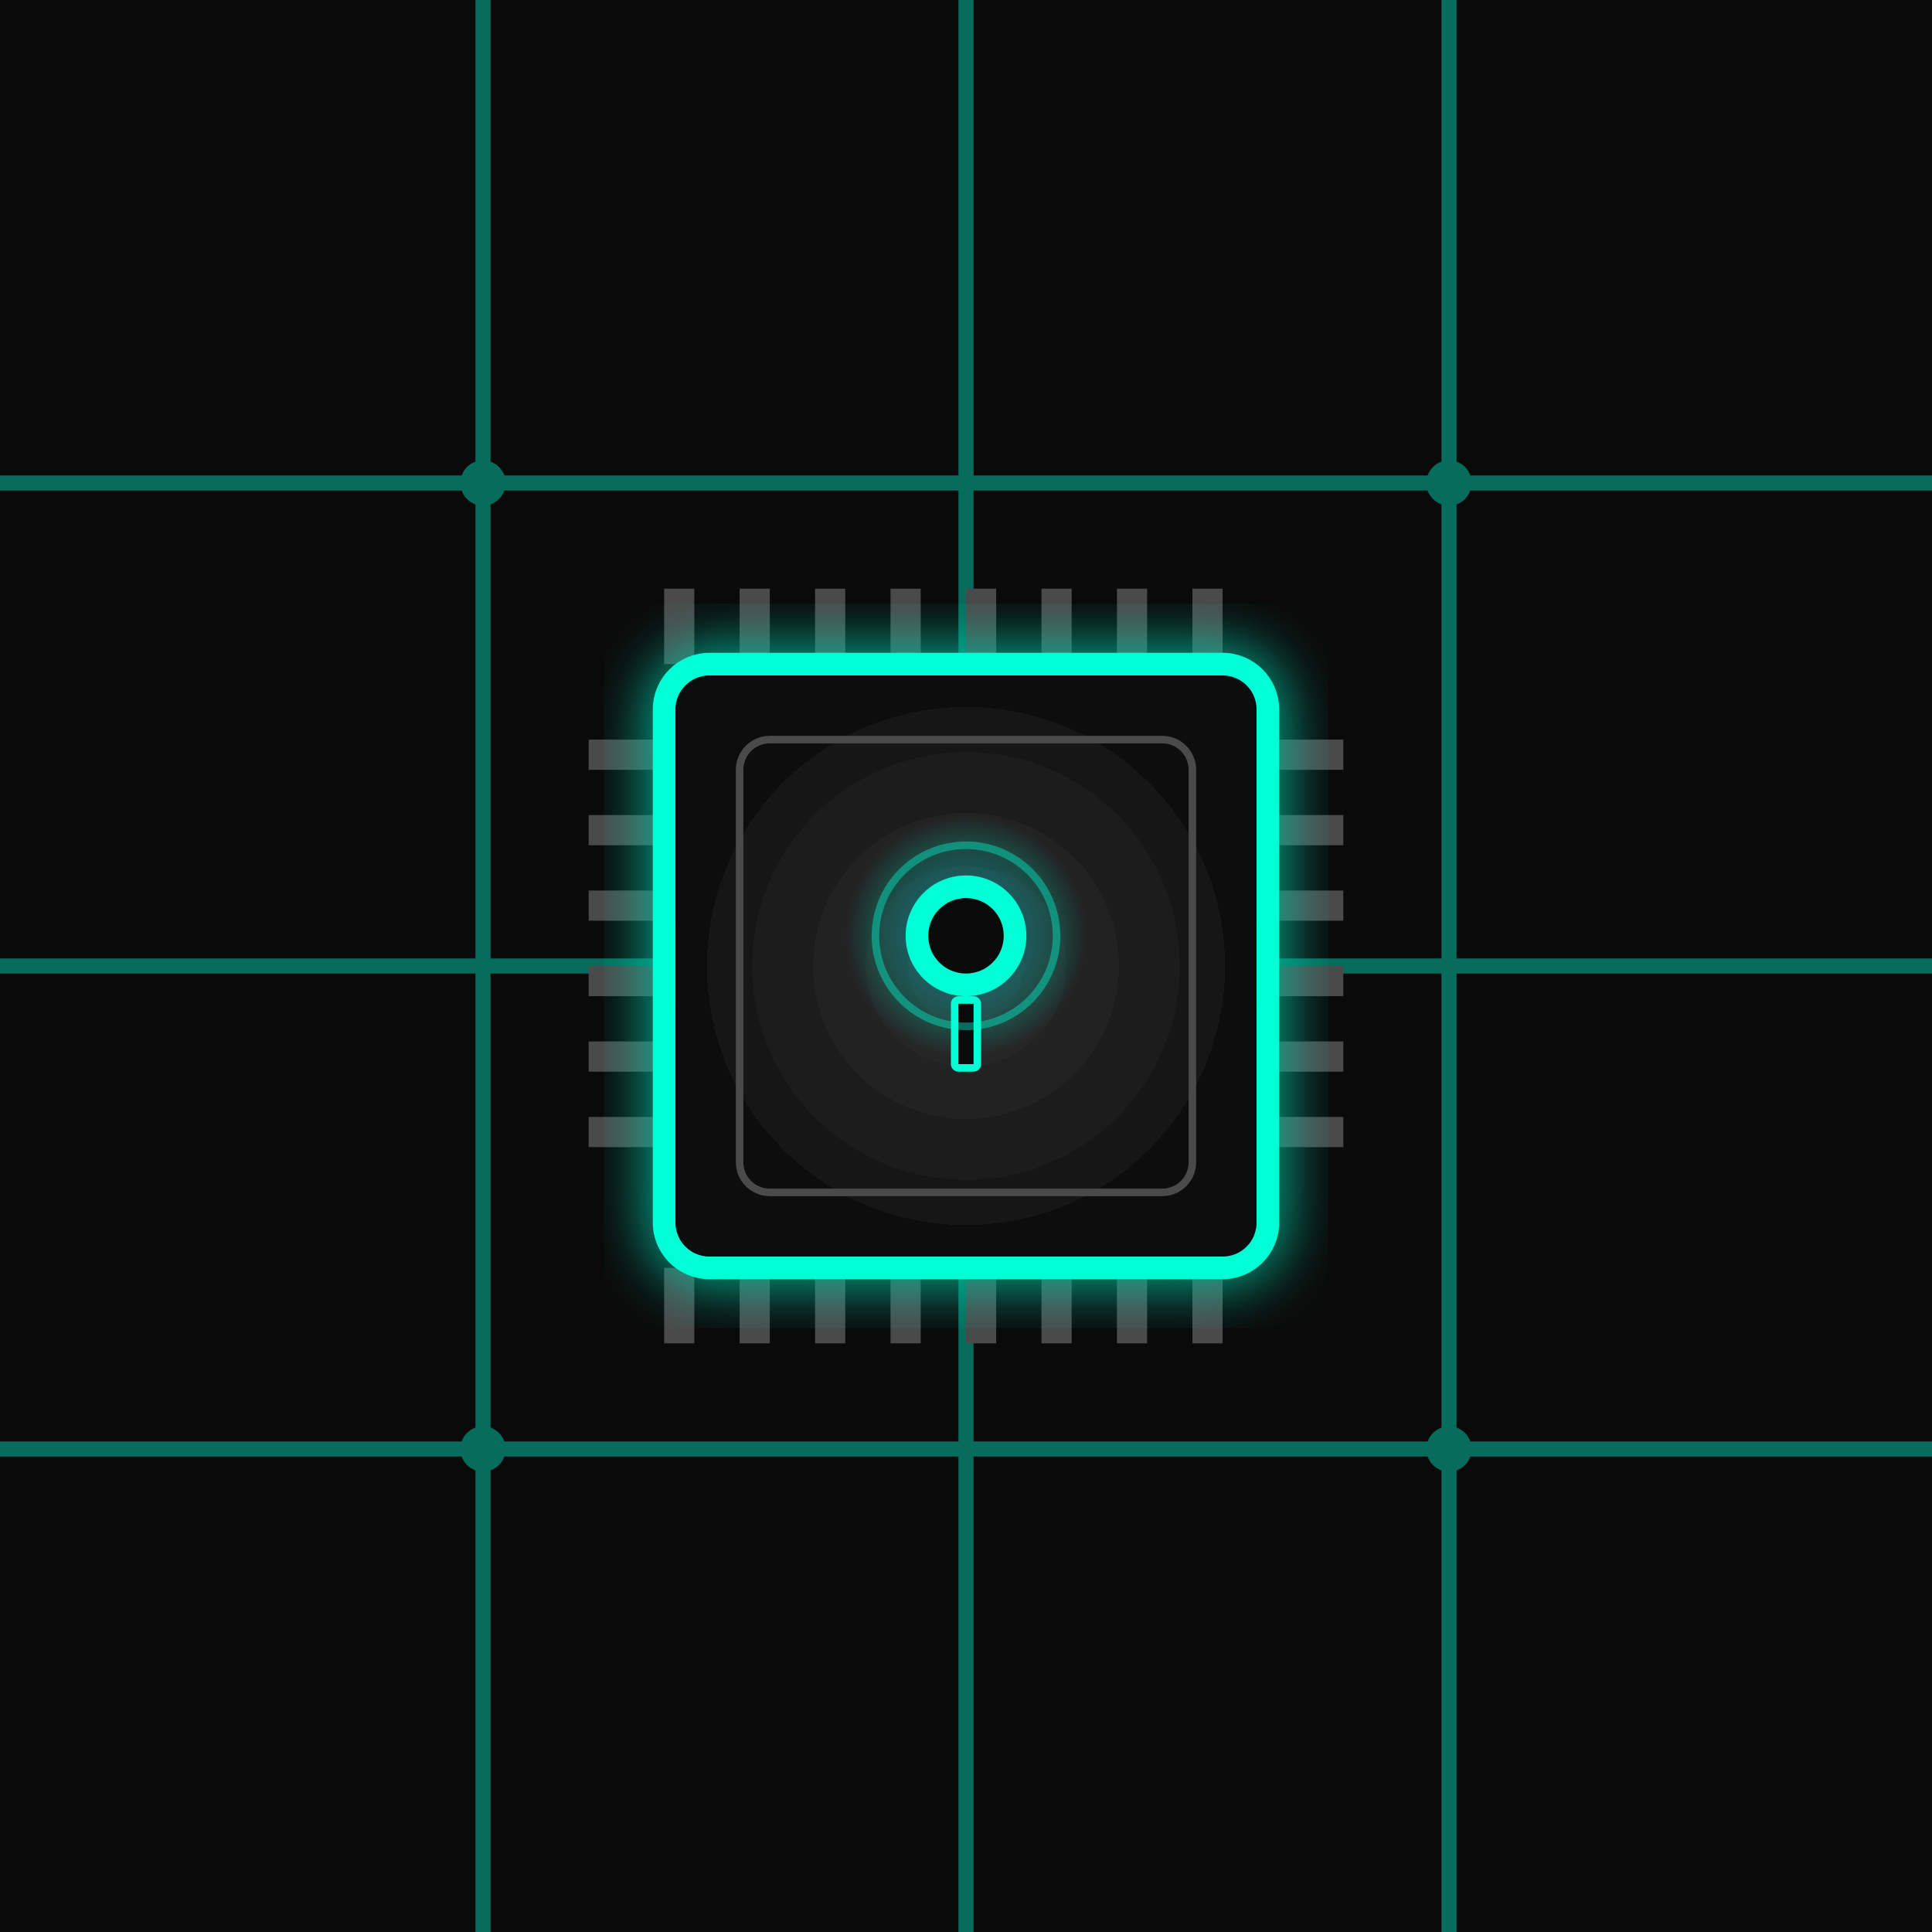
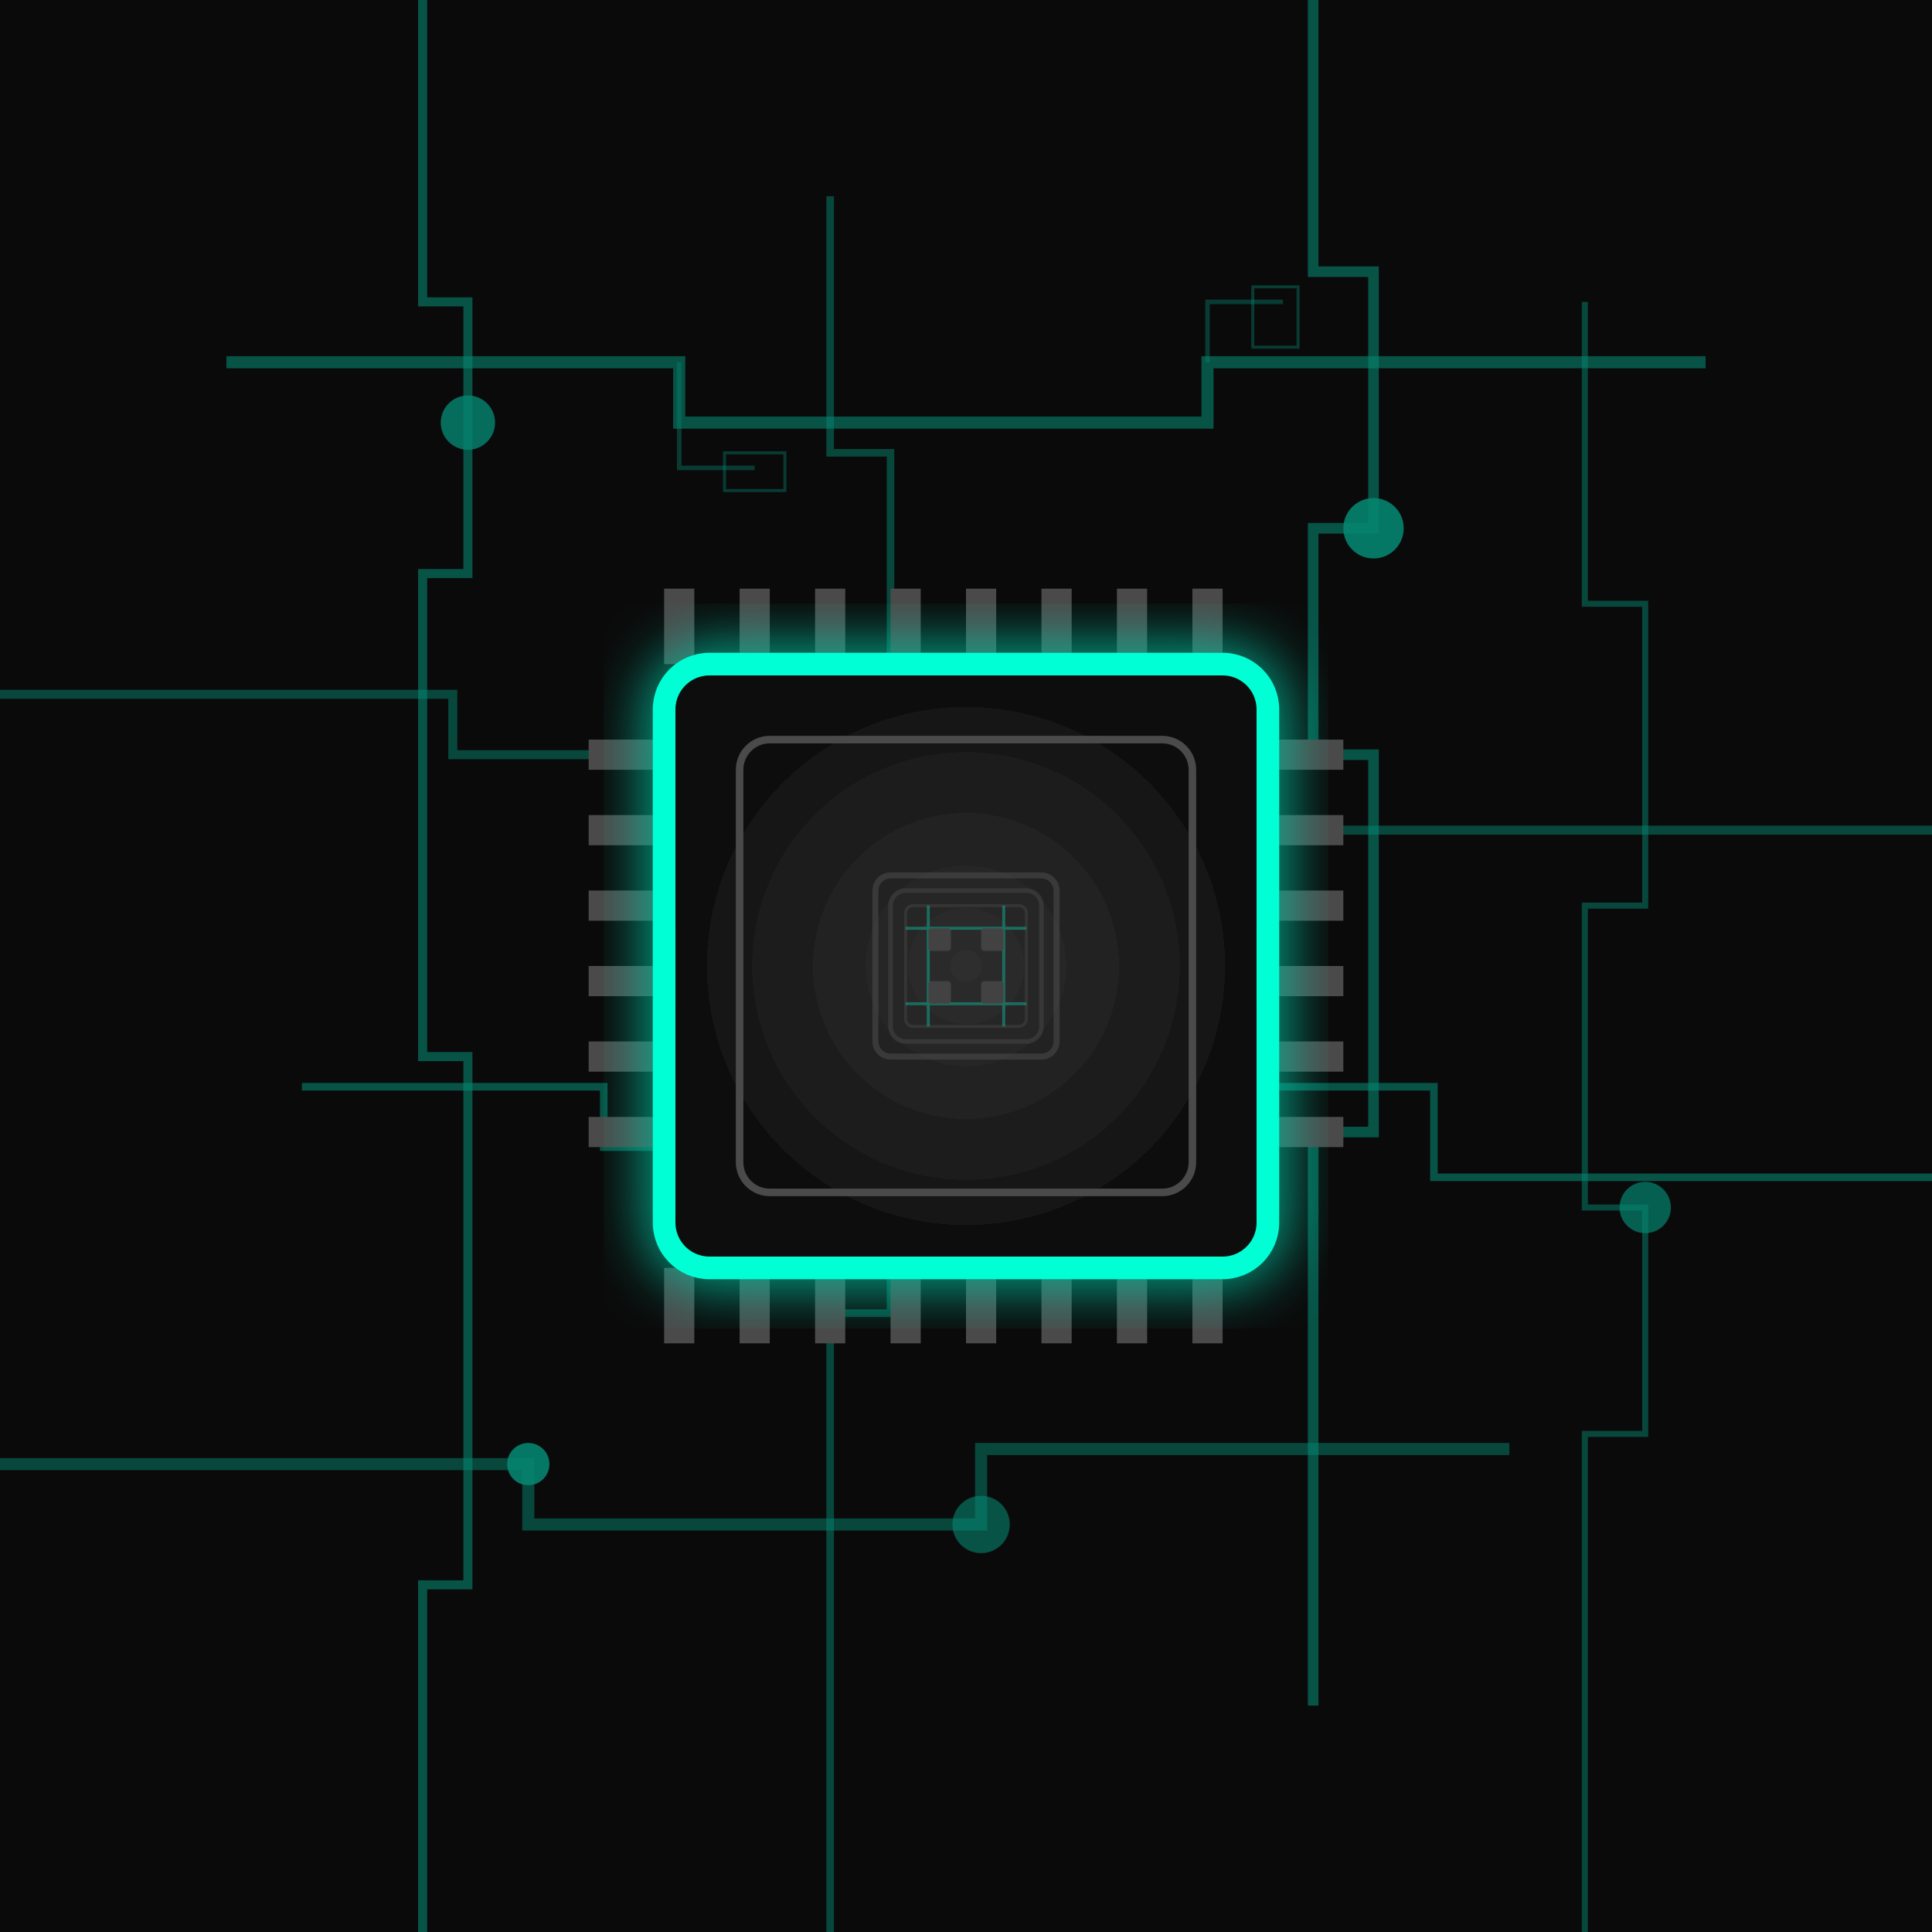
<svg xmlns="http://www.w3.org/2000/svg" width="128" height="128" viewBox="0 0 128 128">
  <defs>
    <radialGradient id="cpuGradient" cx="50%" cy="50%" r="50%">
      <stop offset="0%" style="stop-color:#2E2E2E;stop-opacity:1" />
      <stop offset="70%" style="stop-color:#1A1A1A;stop-opacity:1" />
      <stop offset="100%" style="stop-color:#0A0A0A;stop-opacity:1" />
    </radialGradient>
    <radialGradient id="keyholeGlow" cx="50%" cy="50%" r="50%">
      <stop offset="0%" style="stop-color:#00FFD4;stop-opacity:0.8" />
      <stop offset="40%" style="stop-color:#00E5FF;stop-opacity:0.6" />
      <stop offset="80%" style="stop-color:#00FFD4;stop-opacity:0.3" />
      <stop offset="100%" style="stop-color:#00FFD4;stop-opacity:0" />
    </radialGradient>
    <filter id="glow">
      <feGaussianBlur stdDeviation="2" result="coloredBlur" />
      <feMerge>
        <feMergeNode in="coloredBlur" />
        <feMergeNode in="SourceGraphic" />
      </feMerge>
    </filter>
  </defs>
  <rect width="128" height="128" fill="#0A0A0A" />
-   <g opacity="0.4">
-     <line x1="0" y1="32" x2="128" y2="32" stroke="#00FFD4" stroke-width="1" />
-     <line x1="0" y1="64" x2="128" y2="64" stroke="#00FFD4" stroke-width="1" />
-     <line x1="0" y1="96" x2="128" y2="96" stroke="#00FFD4" stroke-width="1" />
-     <line x1="32" y1="0" x2="32" y2="128" stroke="#00FFD4" stroke-width="1" />
-     <line x1="64" y1="0" x2="64" y2="128" stroke="#00FFD4" stroke-width="1" />
-     <line x1="96" y1="0" x2="96" y2="128" stroke="#00FFD4" stroke-width="1" />
-     <circle cx="32" cy="32" r="1.5" fill="#00FFD4" />
-     <circle cx="96" cy="32" r="1.5" fill="#00FFD4" />
-     <circle cx="32" cy="96" r="1.5" fill="#00FFD4" />
-     <circle cx="96" cy="96" r="1.5" fill="#00FFD4" />
+   <g opacity="0.5">
+     <path d="M15,24 L45,24 L45,28 L80,28 L80,24 L113,24" stroke="#00FFD4" stroke-width="0.8" fill="none" opacity="0.6" />
+     <path d="M0,46 L30,46 L30,50 L50,50 L50,55 L128,55" stroke="#00FFD4" stroke-width="0.6" fill="none" opacity="0.5" />
+     <path d="M20,72 L40,72 L40,76 L60,76 L60,72 L95,72 L95,78 L128,78" stroke="#00FFD4" stroke-width="0.5" fill="none" opacity="0.6" />
+     <path d="M0,97 L35,97 L35,101 L65,101 L65,96 L100,96" stroke="#00FFD4" stroke-width="0.8" fill="none" opacity="0.5" />
+     <path d="M28,0 L28,20 L31,20 L31,38 L28,38 L28,70 L31,70 L31,105 L28,105 L28,128" stroke="#00FFD4" stroke-width="0.6" fill="none" opacity="0.6" />
+     <path d="M55,13 L55,30 L59,30 L59,45 L55,45 L55,62 L59,62 L59,87 L55,87 L55,128" stroke="#00FFD4" stroke-width="0.5" fill="none" opacity="0.5" />
+     <path d="M87,0 L87,18 L91,18 L91,35 L87,35 L87,50 L91,50 L91,75 L87,75 L87,113" stroke="#00FFD4" stroke-width="0.7" fill="none" opacity="0.6" />
+     <path d="M105,20 L105,40 L109,40 L109,60 L105,60 L105,80 L109,80 L109,95 L105,95 L105,128" stroke="#00FFD4" stroke-width="0.4" fill="none" opacity="0.5" />
+     <circle cx="31" cy="28" r="1.8" fill="#00FFD4" opacity="0.8" />
+     <circle cx="59" cy="50" r="1.5" fill="#00FFD4" opacity="0.7" />
+     <circle cx="91" cy="35" r="2" fill="#00FFD4" opacity="0.9" />
+     <circle cx="45" cy="76" r="1.3" fill="#00FFD4" opacity="0.6" />
+     <circle cx="80" cy="55" r="1.6" fill="#00FFD4" opacity="0.8" />
+     <circle cx="109" cy="80" r="1.7" fill="#00FFD4" opacity="0.7" />
+     <circle cx="35" cy="97" r="1.4" fill="#00FFD4" opacity="0.9" />
+     <circle cx="65" cy="101" r="1.9" fill="#00FFD4" opacity="0.6" />
+     <path d="M45,24 L45,31 L50,31" stroke="#00FFD4" stroke-width="0.3" fill="none" opacity="0.4" />
+     <path d="M80,24 L80,20 L85,20" stroke="#00FFD4" stroke-width="0.3" fill="none" opacity="0.4" />
+     <path d="M60,72 L60,68 L65,68 L65,70" stroke="#00FFD4" stroke-width="0.3" fill="none" opacity="0.4" />
+     <rect x="48" y="30" width="4" height="2.5" fill="none" stroke="#00FFD4" stroke-width="0.2" opacity="0.4" />
+     <rect x="83" y="19" width="3" height="4" fill="none" stroke="#00FFD4" stroke-width="0.2" opacity="0.4" />
+     <rect x="63" y="66" width="5" height="3" fill="none" stroke="#00FFD4" stroke-width="0.2" opacity="0.4" />
  </g>
  <g transform="translate(64,64)">
    <g>
      <rect x="-20" y="-25" width="2" height="5" fill="#4A4A4A" />
      <rect x="-15" y="-25" width="2" height="5" fill="#4A4A4A" />
      <rect x="-10" y="-25" width="2" height="5" fill="#4A4A4A" />
      <rect x="-5" y="-25" width="2" height="5" fill="#4A4A4A" />
      <rect x="0" y="-25" width="2" height="5" fill="#4A4A4A" />
      <rect x="5" y="-25" width="2" height="5" fill="#4A4A4A" />
      <rect x="10" y="-25" width="2" height="5" fill="#4A4A4A" />
      <rect x="15" y="-25" width="2" height="5" fill="#4A4A4A" />
      <rect x="-20" y="20" width="2" height="5" fill="#4A4A4A" />
      <rect x="-15" y="20" width="2" height="5" fill="#4A4A4A" />
      <rect x="-10" y="20" width="2" height="5" fill="#4A4A4A" />
      <rect x="-5" y="20" width="2" height="5" fill="#4A4A4A" />
      <rect x="0" y="20" width="2" height="5" fill="#4A4A4A" />
      <rect x="5" y="20" width="2" height="5" fill="#4A4A4A" />
      <rect x="10" y="20" width="2" height="5" fill="#4A4A4A" />
      <rect x="15" y="20" width="2" height="5" fill="#4A4A4A" />
      <rect x="-25" y="-15" width="5" height="2" fill="#4A4A4A" />
      <rect x="-25" y="-10" width="5" height="2" fill="#4A4A4A" />
      <rect x="-25" y="-5" width="5" height="2" fill="#4A4A4A" />
      <rect x="-25" y="0" width="5" height="2" fill="#4A4A4A" />
      <rect x="-25" y="5" width="5" height="2" fill="#4A4A4A" />
      <rect x="-25" y="10" width="5" height="2" fill="#4A4A4A" />
      <rect x="20" y="-15" width="5" height="2" fill="#4A4A4A" />
      <rect x="20" y="-10" width="5" height="2" fill="#4A4A4A" />
      <rect x="20" y="-5" width="5" height="2" fill="#4A4A4A" />
      <rect x="20" y="0" width="5" height="2" fill="#4A4A4A" />
      <rect x="20" y="5" width="5" height="2" fill="#4A4A4A" />
      <rect x="20" y="10" width="5" height="2" fill="#4A4A4A" />
    </g>
    <rect x="-20" y="-20" width="40" height="40" fill="url(#cpuGradient)" rx="3" stroke="#00FFD4" stroke-width="1.5" filter="url(#glow)" />
    <rect x="-15" y="-15" width="30" height="30" fill="none" stroke="#4A4A4A" stroke-width="0.5" rx="2" />
-     <g>
-       <circle cx="0" cy="-2" r="8" fill="url(#keyholeGlow)" opacity="0.5" />
-       <circle cx="0" cy="-2" r="4" fill="#00FFD4" opacity="1" />
-       <circle cx="0" cy="-2" r="2.5" fill="#0A0A0A" />
-       <rect x="-1" y="2" width="2" height="5" fill="#00FFD4" rx="0.5" />
-       <rect x="-0.5" y="2.5" width="1" height="4" fill="#0A0A0A" />
-       <circle cx="0" cy="-2" r="6" fill="none" stroke="#00FFD4" stroke-width="0.5" opacity="0.4" />
+     <g opacity="0.8">
+       <rect x="-6" y="-6" width="12" height="12" fill="none" stroke="#4A4A4A" stroke-width="0.4" rx="1" opacity="0.7" />
+       <rect x="-5" y="-5" width="10" height="10" fill="none" stroke="#4A4A4A" stroke-width="0.3" rx="1" opacity="0.6" />
+       <rect x="-4" y="-4" width="8" height="8" fill="none" stroke="#4A4A4A" stroke-width="0.2" rx="0.5" opacity="0.5" />
+       <path d="M-4,-2.5 L4,-2.5 M-2.5,-4 L-2.5,4 M2.5,-4 L2.5,4 M-4,2.5 L4,2.5" stroke="#00FFD4" stroke-width="0.2" opacity="0.4" />
+       <rect x="-2.5" y="-2.5" width="1.5" height="1.5" fill="#4A4A4A" rx="0.2" opacity="0.9" />
+       <rect x="1" y="-2.5" width="1.5" height="1.5" fill="#4A4A4A" rx="0.2" opacity="0.9" />
+       <rect x="-2.5" y="1" width="1.5" height="1.5" fill="#4A4A4A" rx="0.2" opacity="0.9" />
+       <rect x="1" y="1" width="1.5" height="1.5" fill="#4A4A4A" rx="0.2" opacity="0.9" />
    </g>
  </g>
</svg>
